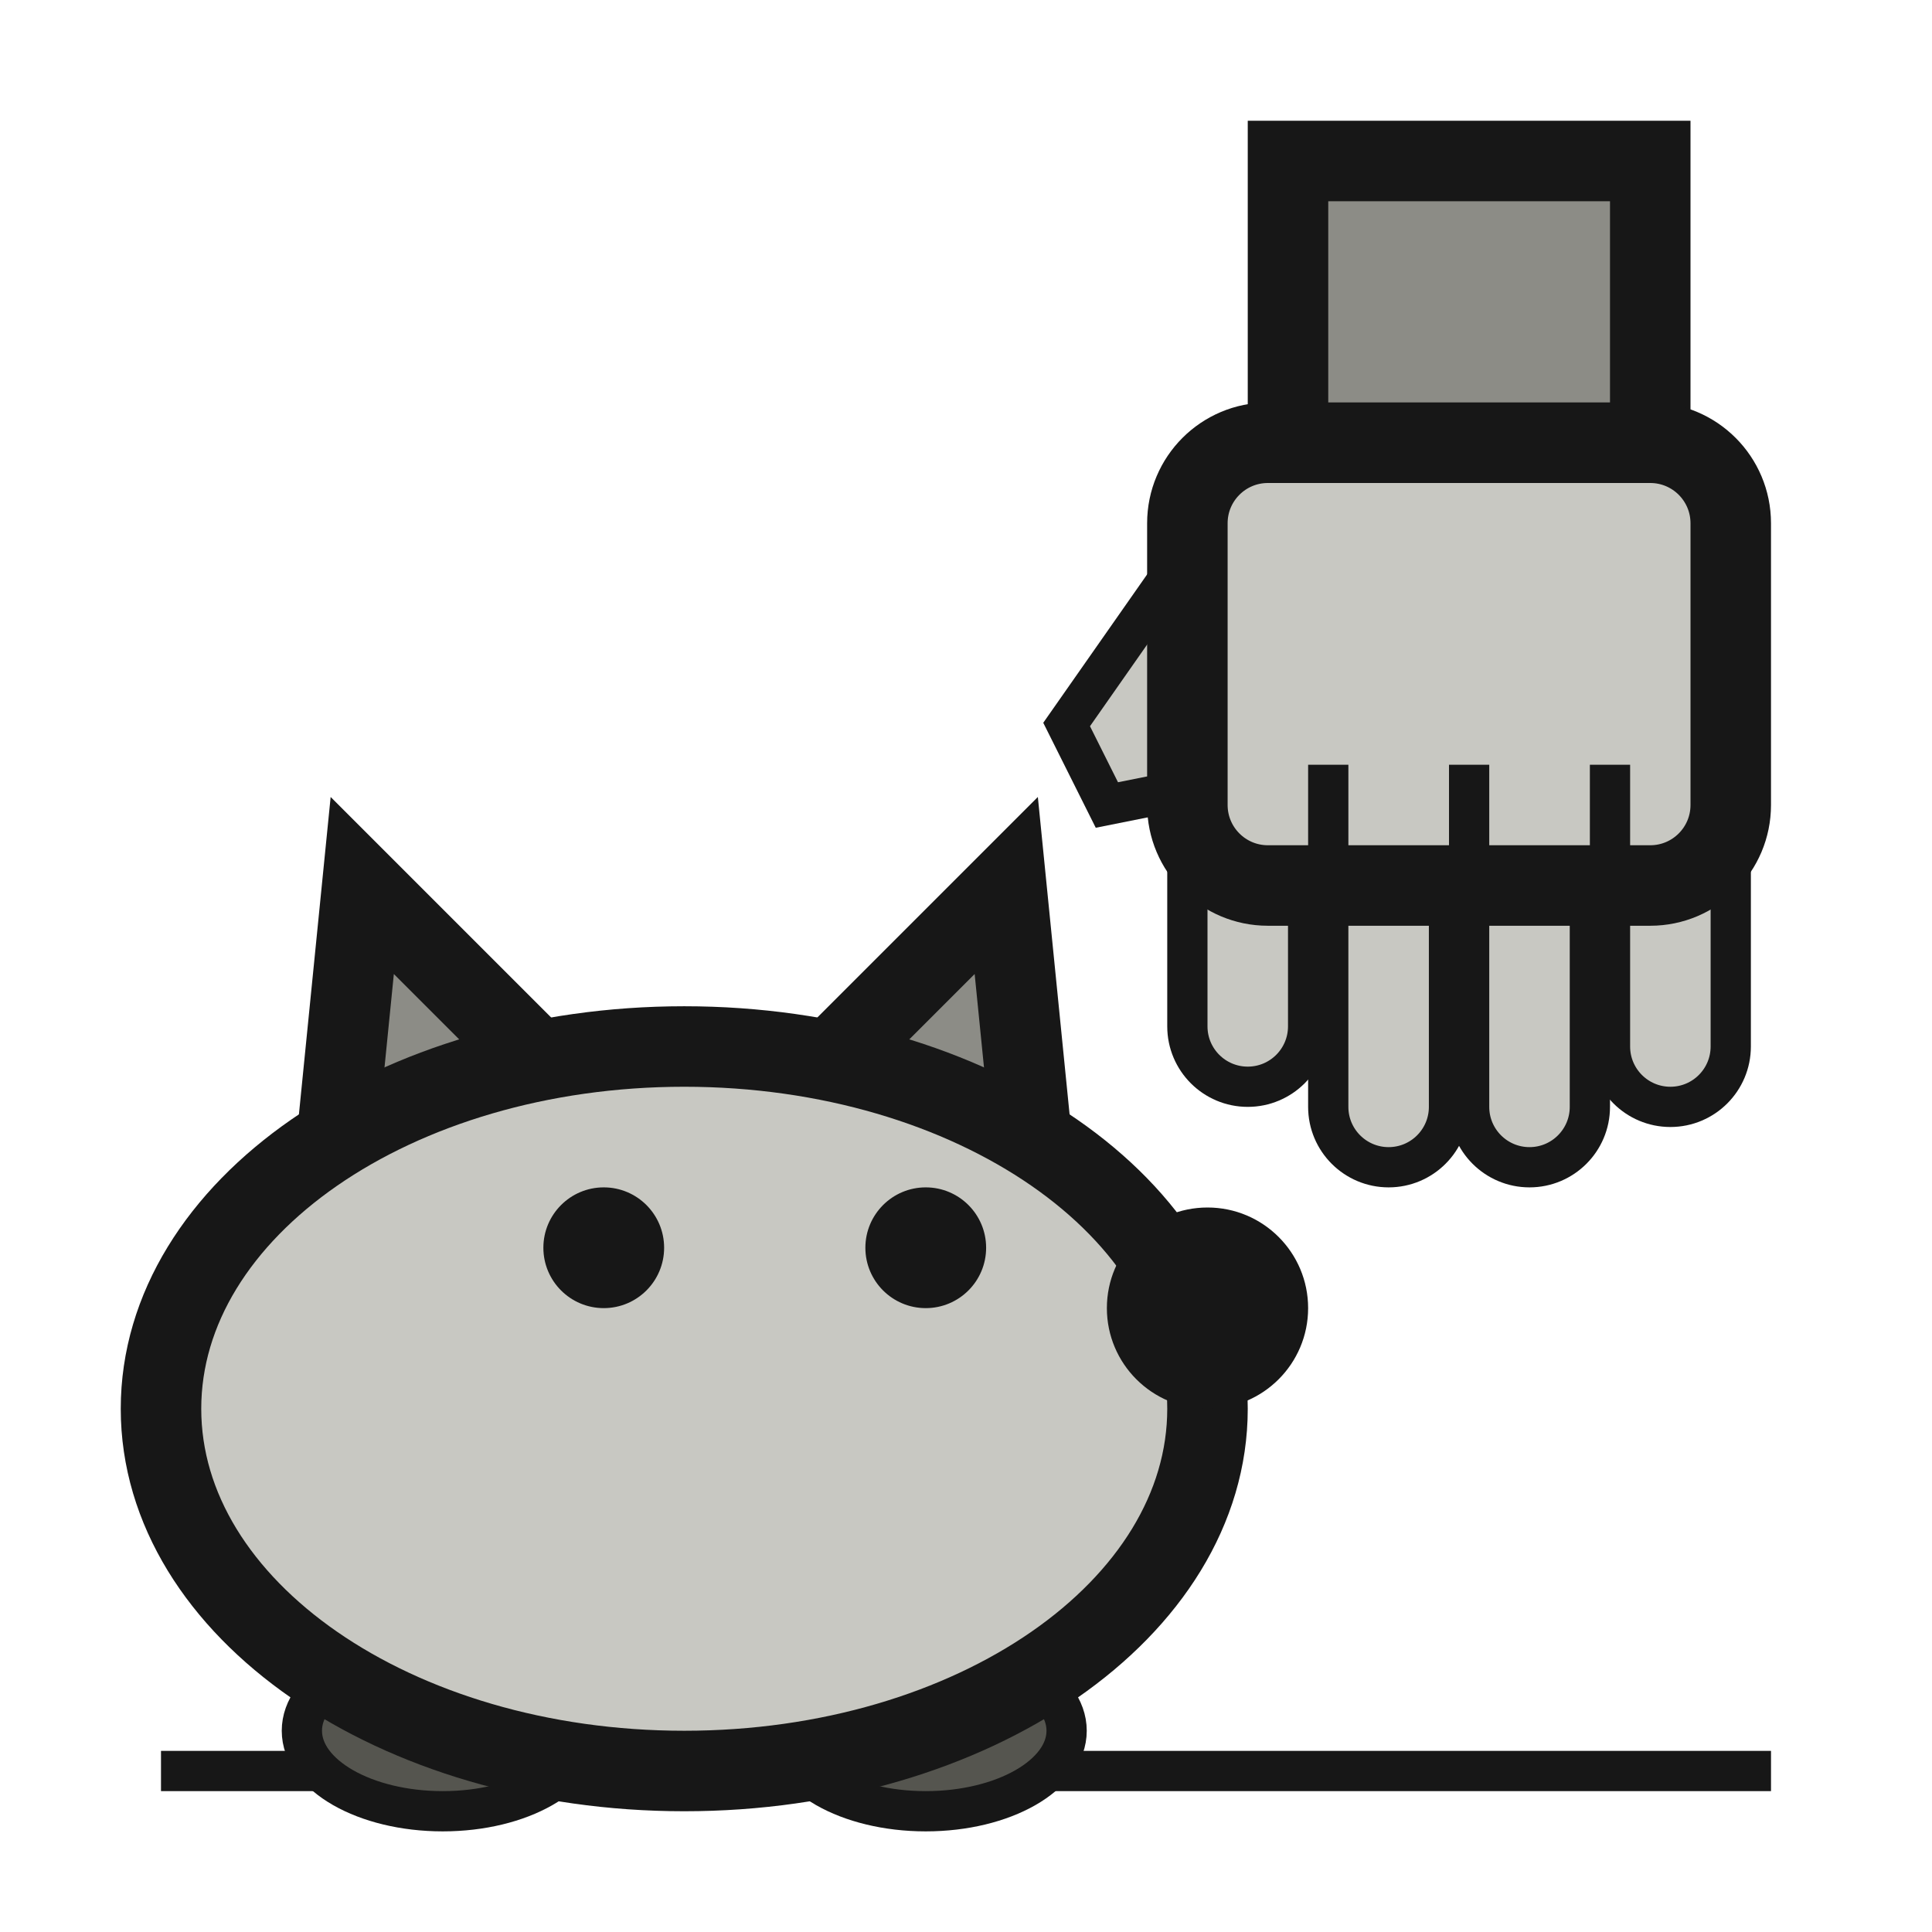
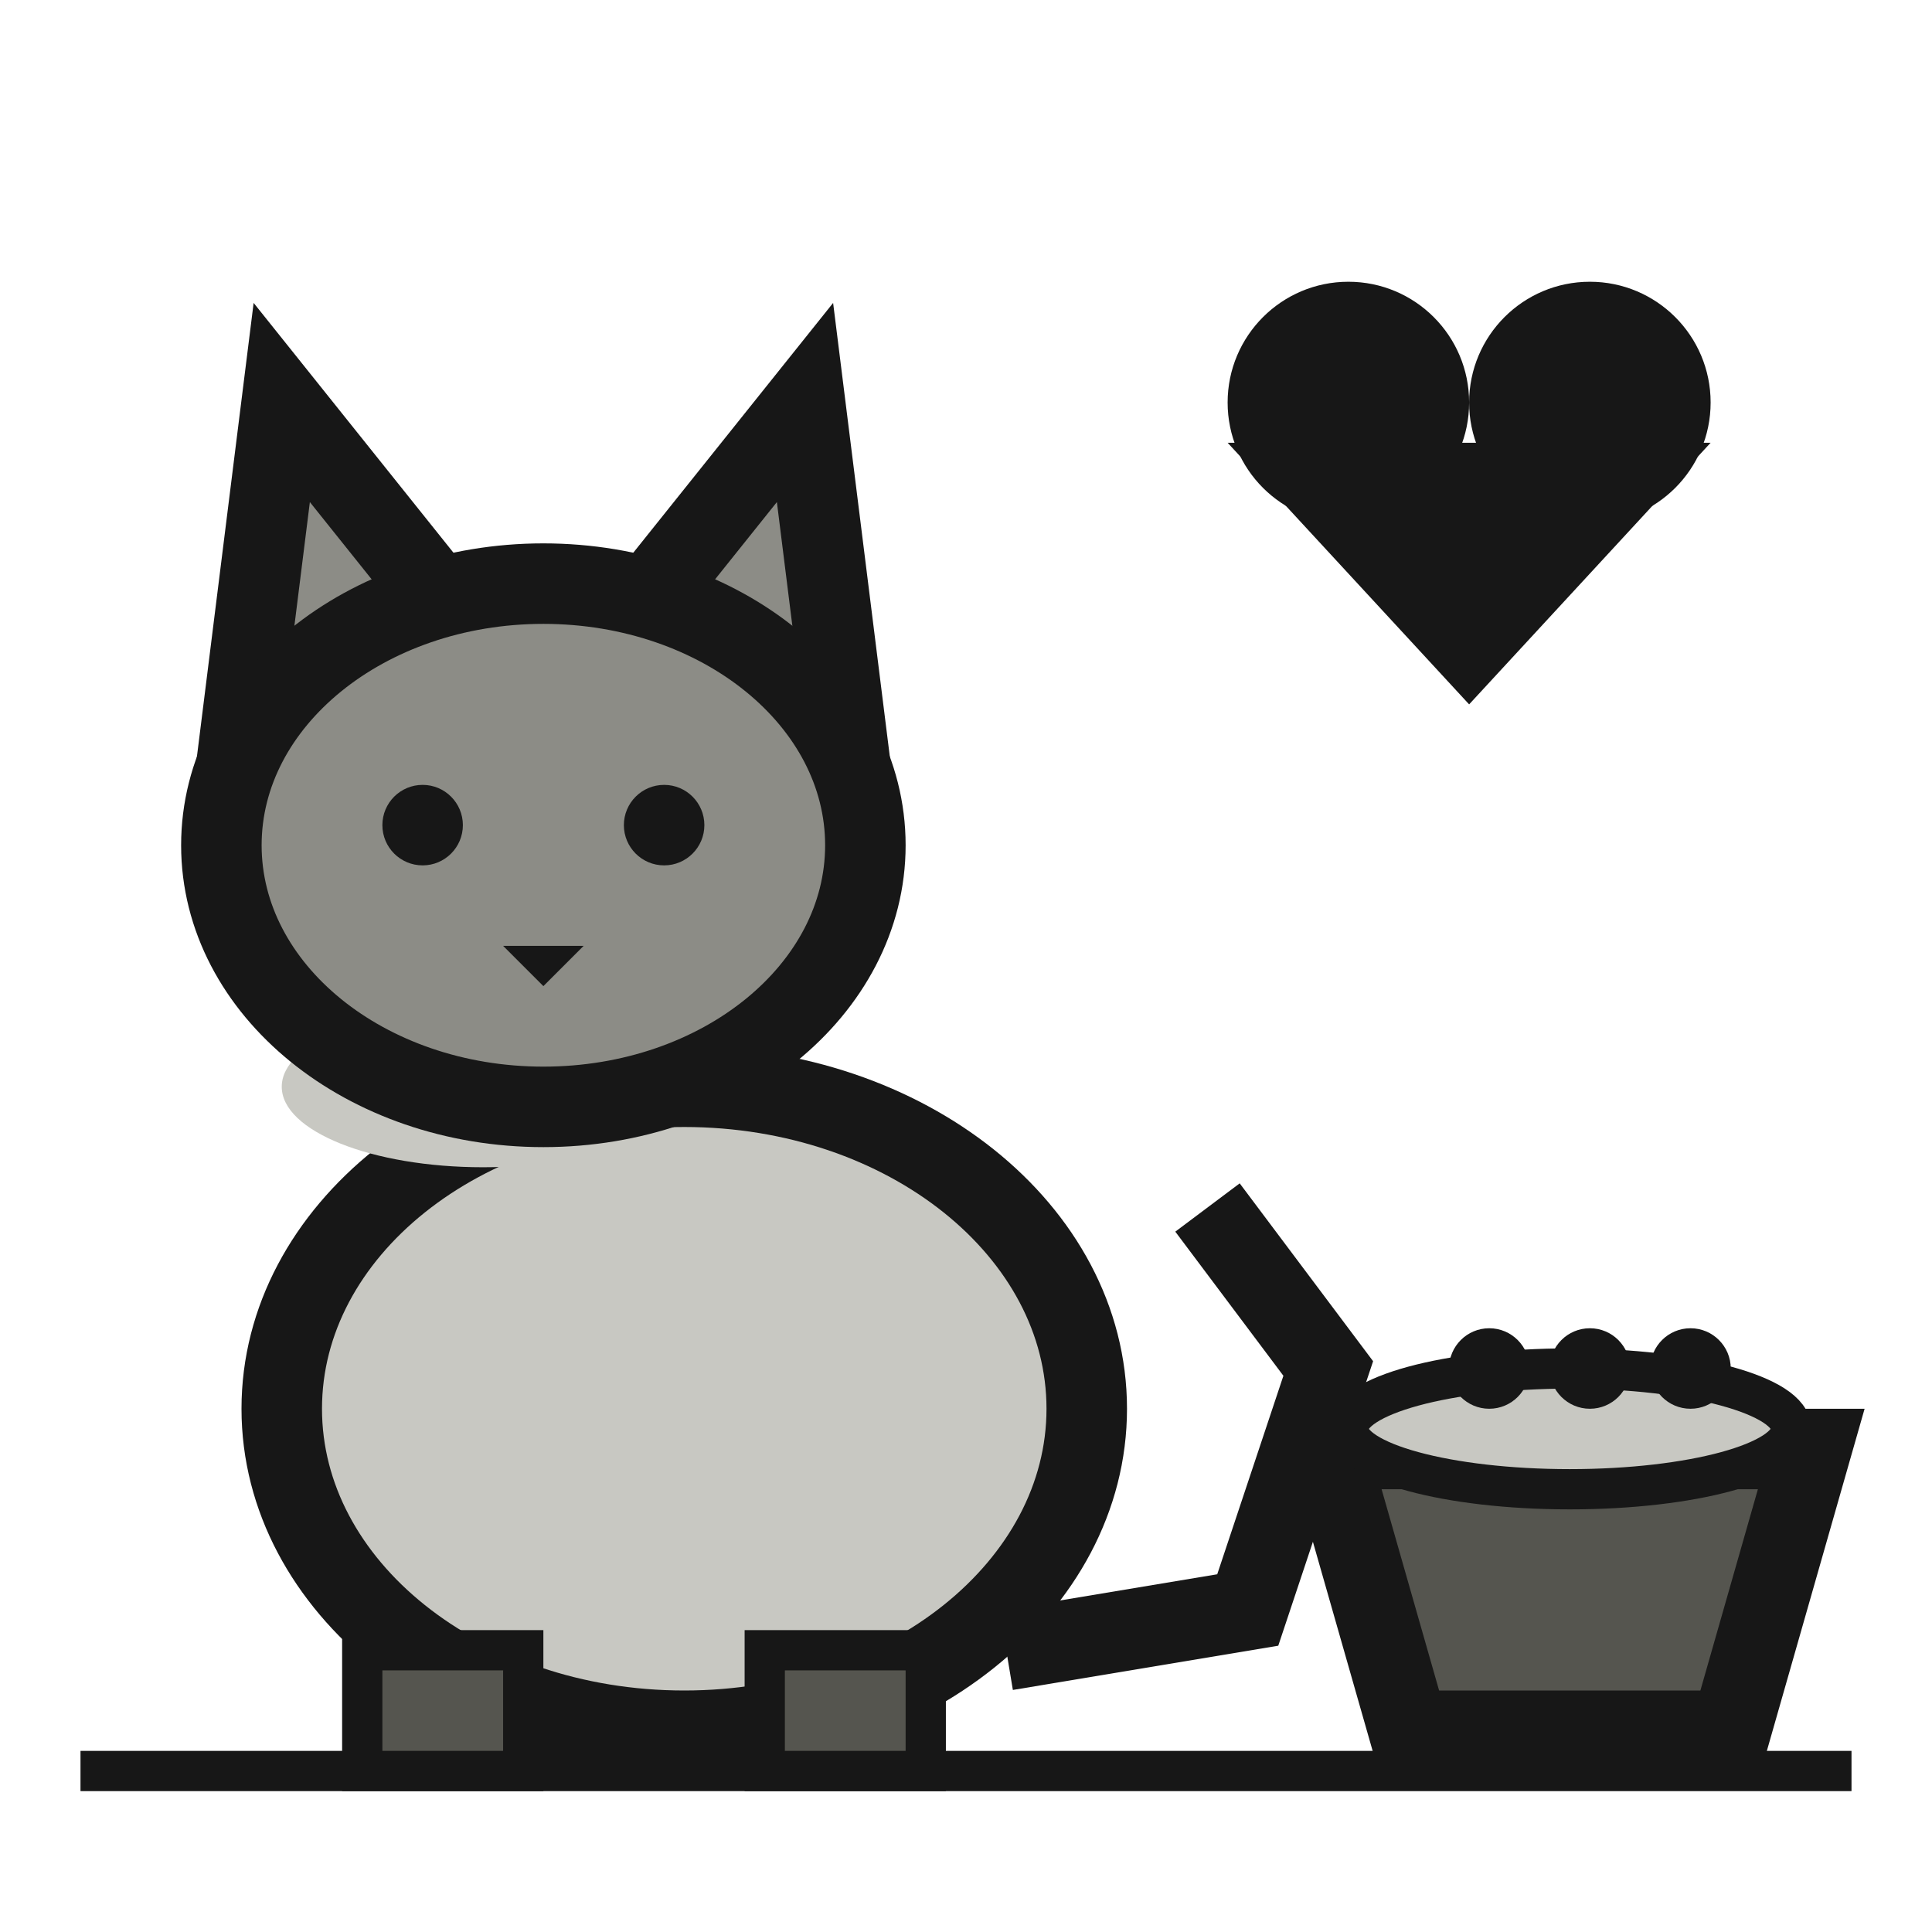
<svg xmlns="http://www.w3.org/2000/svg" viewBox="0 0 48 48">
-   <line x1="4" y1="44" x2="44" y2="44" stroke="#171717" stroke-width="1" />
-   <ellipse cx="11" cy="43" rx="3.5" ry="2" fill="#55554f" stroke="#171717" stroke-width="1" />
-   <ellipse cx="23" cy="43" rx="3.5" ry="2" fill="#55554f" stroke="#171717" stroke-width="1" />
-   <polygon points="8,32 9,22 14,27" fill="#8c8c86" stroke="#171717" stroke-width="2" />
-   <polygon points="20,27 25,22 26,32" fill="#8c8c86" stroke="#171717" stroke-width="2" />
-   <ellipse cx="17" cy="35" rx="13" ry="9" fill="#c8c8c2" stroke="#171717" stroke-width="2" />
-   <circle cx="15" cy="31" r="1.5" fill="#171717" />
-   <circle cx="23" cy="31" r="1.5" fill="#171717" />
-   <rect x="32" y="4" width="9" height="7" fill="#8c8c86" stroke="#171717" stroke-width="2" />
-   <rect x="29.5" y="18" width="3" height="9" rx="1.5" fill="#c8c8c2" stroke="#171717" stroke-width="1" />
-   <rect x="33" y="18" width="3" height="11" rx="1.5" fill="#c8c8c2" stroke="#171717" stroke-width="1" />
-   <rect x="36.5" y="18" width="3" height="11" rx="1.5" fill="#c8c8c2" stroke="#171717" stroke-width="1" />
-   <rect x="40" y="18" width="3" height="9.5" rx="1.5" fill="#c8c8c2" stroke="#171717" stroke-width="1" />
-   <polygon points="30,13 26.5,18 27.5,20 30,19.5" fill="#c8c8c2" stroke="#171717" stroke-width="1" />
-   <rect x="29.5" y="11" width="13.5" height="11" rx="2" fill="#c8c8c2" stroke="#171717" stroke-width="2" />
-   <line x1="33" y1="19" x2="33" y2="22" stroke="#171717" stroke-width="1" />
-   <line x1="36.5" y1="19" x2="36.5" y2="22" stroke="#171717" stroke-width="1" />
-   <line x1="40" y1="19" x2="40" y2="22" stroke="#171717" stroke-width="1" />
-   <circle cx="30" cy="32.5" r="2.5" fill="#171717" />
+   <line x1="2" y1="44" x2="46" y2="44" stroke="#171717" stroke-width="1" />
+   <polyline points="25,41 31,40 33,34 30,30" fill="none" stroke="#171717" stroke-width="2" />
+   <ellipse cx="17" cy="35" rx="10" ry="8" fill="#c8c8c2" stroke="#171717" stroke-width="2" />
+   <ellipse cx="12" cy="27" rx="5" ry="2" fill="#c8c8c2" />
+   <polygon points="6,18 7,10 11,15 16,15 20,10 21,18" fill="#8c8c86" stroke="#171717" stroke-width="2" />
+   <ellipse cx="13.5" cy="21" rx="8" ry="6.5" fill="#8c8c86" stroke="#171717" stroke-width="2" />
+   <circle cx="10.5" cy="20.5" r="1" fill="#171717" />
+   <circle cx="16.5" cy="20.5" r="1" fill="#171717" />
+   <polygon points="12.5,23.5 14.5,23.5 13.5,24.5" fill="#171717" />
+   <rect x="9" y="41" width="4" height="3" fill="#55554f" stroke="#171717" stroke-width="1" />
+   <rect x="19" y="41" width="4" height="3" fill="#55554f" stroke="#171717" stroke-width="1" />
+   <polygon points="33,36 45,36 43,43 35,43" fill="#55554f" stroke="#171717" stroke-width="2" />
+   <ellipse cx="39" cy="35.5" rx="5.5" ry="1.5" fill="#c8c8c2" stroke="#171717" stroke-width="1" />
+   <circle cx="37" cy="34" r="1" fill="#171717" />
+   <circle cx="39.5" cy="34" r="1" fill="#171717" />
+   <circle cx="42" cy="34" r="1" fill="#171717" />
+   <circle cx="33.5" cy="10" r="3" fill="#171717" />
+   <circle cx="39.5" cy="10" r="3" fill="#171717" />
+   <polygon points="30.5,11 42.5,11 36.5,17.5" fill="#171717" />
</svg>
